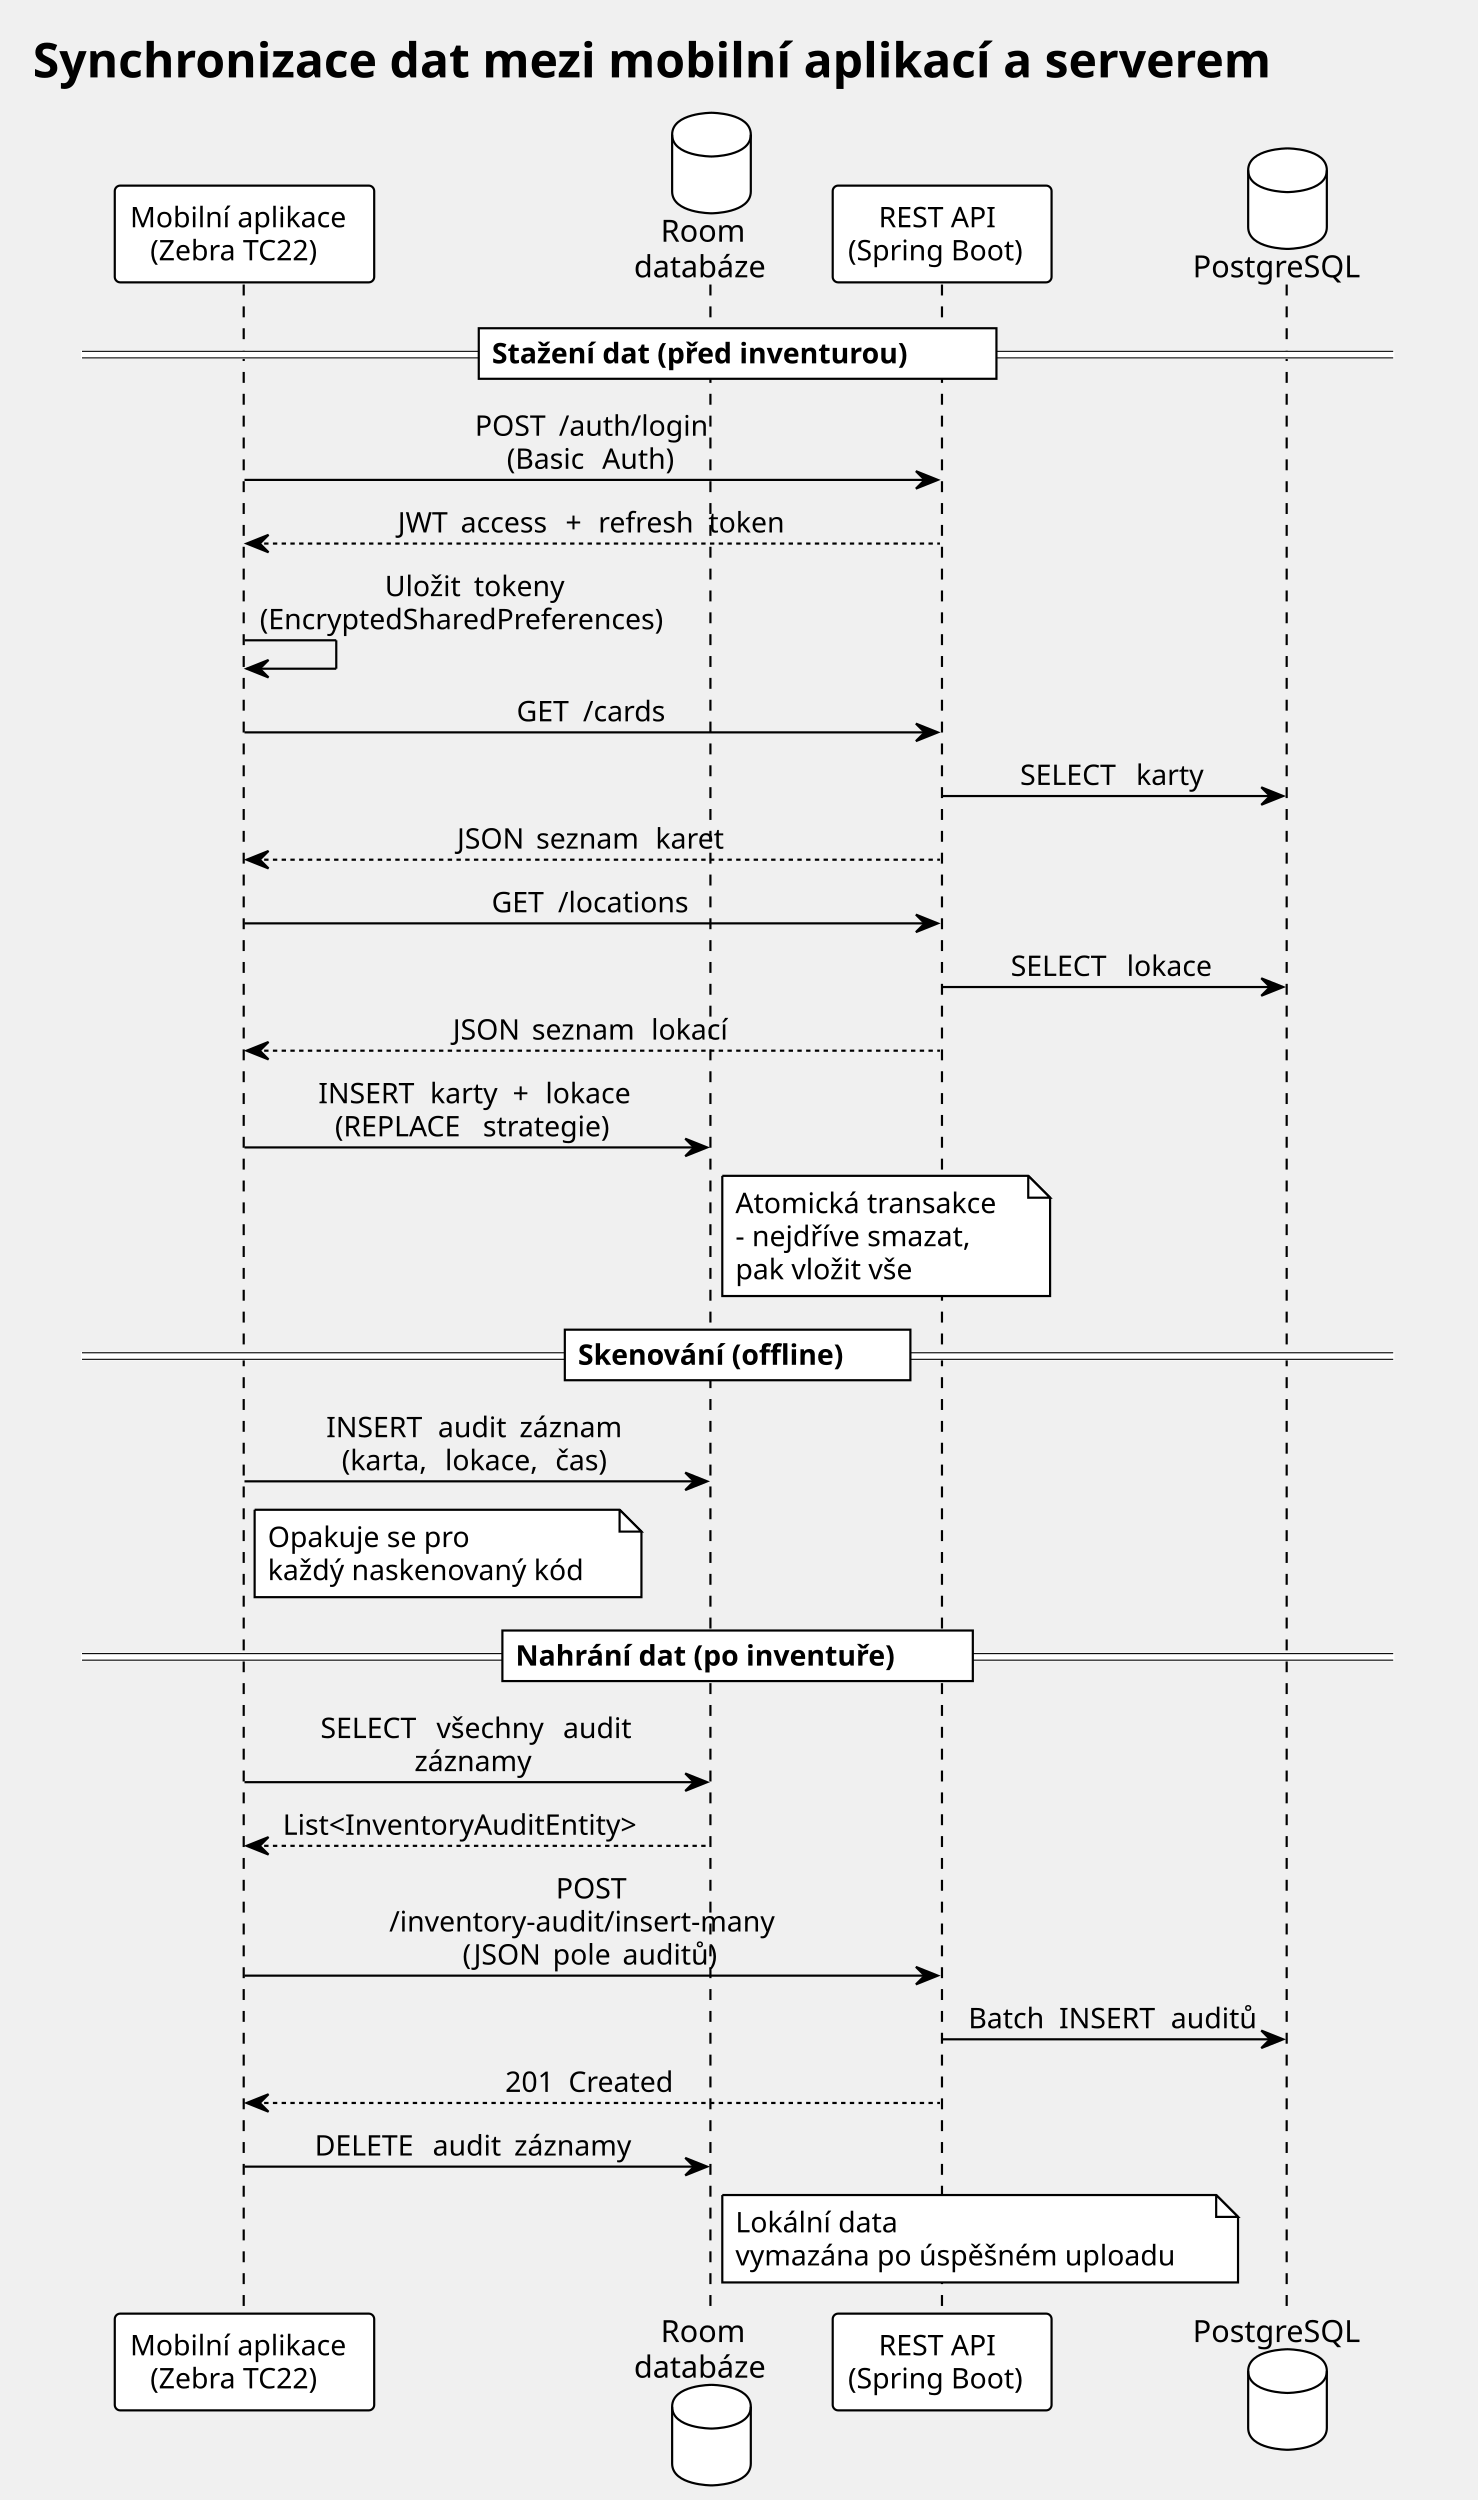
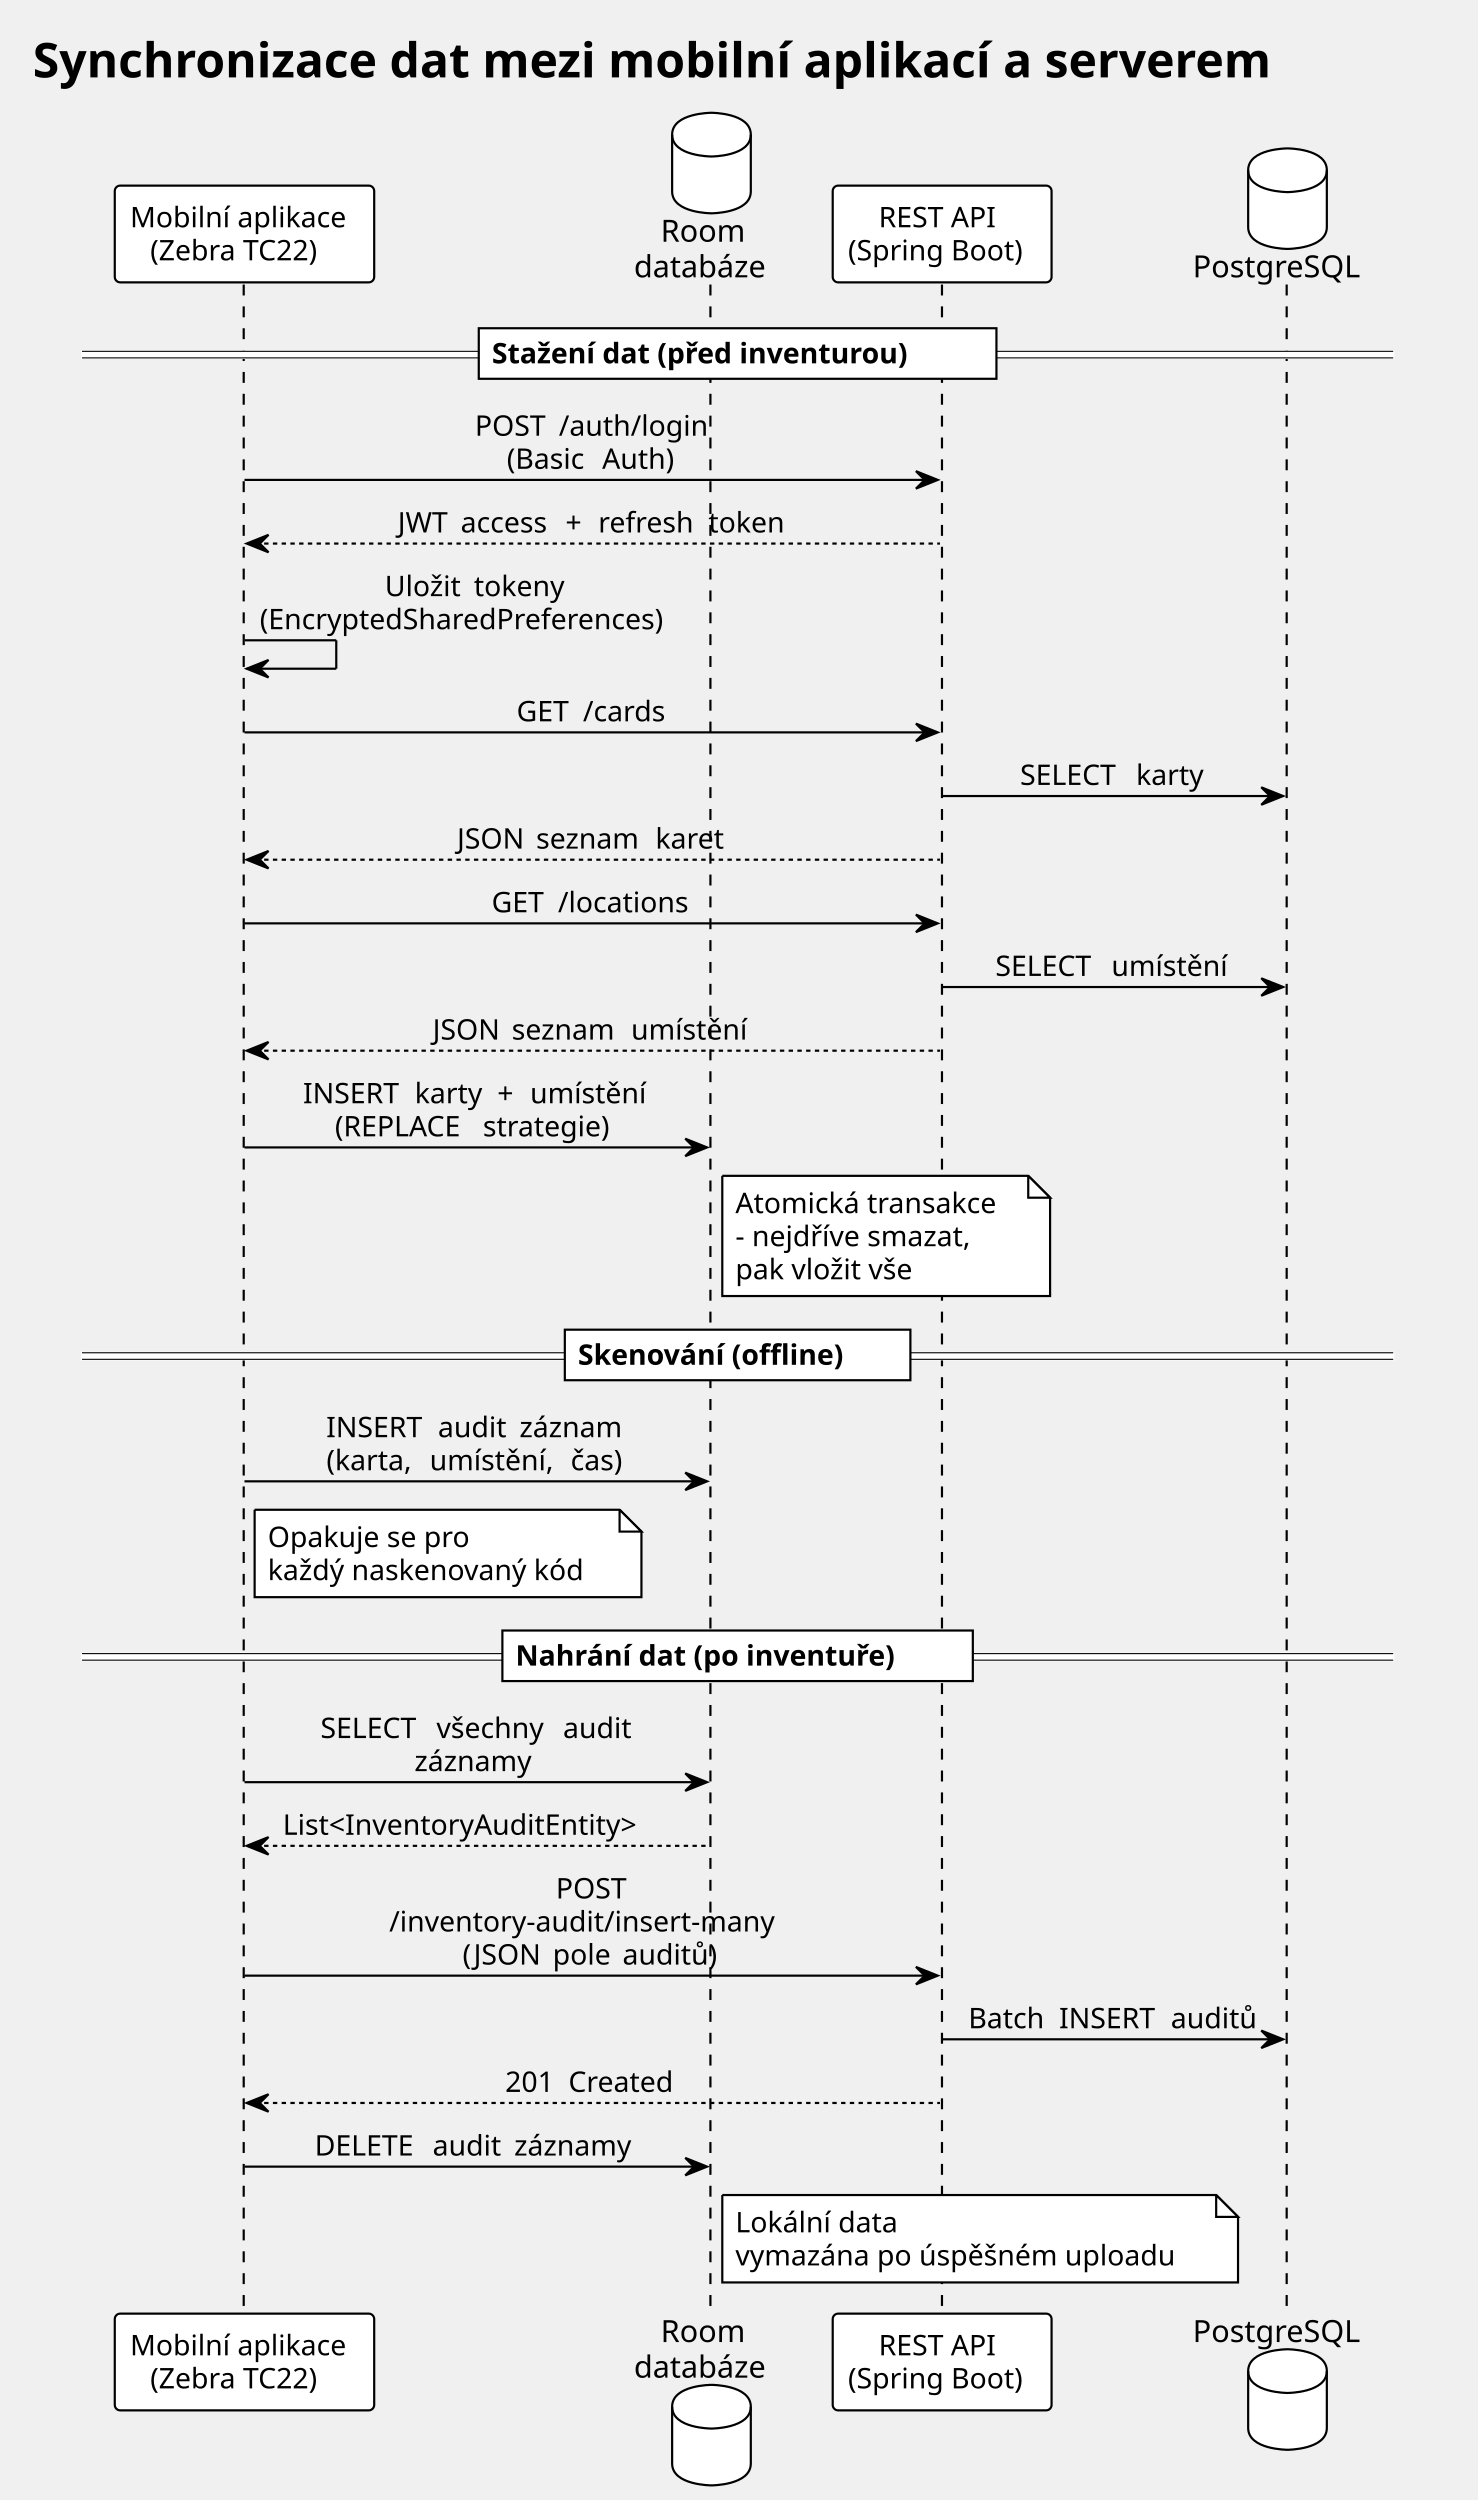
<svg xmlns="http://www.w3.org/2000/svg" contentStyleType="text/css" data-diagram-type="SEQUENCE" height="1144px" preserveAspectRatio="none" style="width:676px;height:1144px;background:#FFFFFF;" version="1.1" viewBox="0 0 676 1144" width="676px" zoomAndPan="magnify">
  <defs />
  <g>
    <g class="title" data-source-line="7">
      <text fill="#000000" font-family="Verdana" font-size="22" font-weight="700" lengthAdjust="spacing" textLength="644.059" x="15" y="35.421">Synchronizace dat mezi mobilní aplikací a serverem</text>
    </g>
    <g class="participant-lifeline" data-entity-uid="part1" data-qualified-name="App" id="part1-lifeline">
      <g>
        <rect fill="#000000" fill-opacity="0" height="929.516" width="8" x="107.877" y="130.203" />
        <line style="stroke:#000000;stroke-width:1;stroke-dasharray:5,5;" x1="111.521" x2="111.521" y1="130.203" y2="1059.719" />
      </g>
    </g>
    <g class="participant-lifeline" data-entity-uid="part2" data-qualified-name="Room" id="part2-lifeline">
      <g>
        <rect fill="#000000" fill-opacity="0" height="929.516" width="8" x="321.568" y="130.203" />
        <line style="stroke:#000000;stroke-width:1;stroke-dasharray:5,5;" x1="325.087" x2="325.087" y1="130.203" y2="1059.719" />
      </g>
    </g>
    <g class="participant-lifeline" data-entity-uid="part3" data-qualified-name="Server" id="part3-lifeline">
      <g>
        <rect fill="#000000" fill-opacity="0" height="929.516" width="8" x="427.124" y="130.203" />
        <line style="stroke:#000000;stroke-width:1;stroke-dasharray:5,5;" x1="431.049" x2="431.049" y1="130.203" y2="1059.719" />
      </g>
    </g>
    <g class="participant-lifeline" data-entity-uid="part4" data-qualified-name="DB" id="part4-lifeline">
      <g>
        <rect fill="#000000" fill-opacity="0" height="929.516" width="8" x="585.161" y="130.203" />
        <line style="stroke:#000000;stroke-width:1;stroke-dasharray:5,5;" x1="588.784" x2="588.784" y1="130.203" y2="1059.719" />
      </g>
    </g>
    <g class="participant participant-head" data-entity-uid="part1" data-qualified-name="App" id="part1-head">
      <rect fill="#FFFFFF" height="44.266" rx="2.5" ry="2.5" style="stroke:#000000;stroke-width:1;" width="118.711" x="52.521" y="84.938" />
      <text fill="#000000" font-family="Verdana" font-size="13" lengthAdjust="spacing" textLength="104.711" x="59.521" y="104.004">Mobilní aplikace</text>
      <text fill="#000000" font-family="Verdana" font-size="13" lengthAdjust="spacing" textLength="86.303" x="68.725" y="119.137">(Zebra TC22)</text>
    </g>
    <g class="participant participant-tail" data-entity-uid="part1" data-qualified-name="App" id="part1-tail">
      <rect fill="#FFFFFF" height="44.266" rx="2.5" ry="2.5" style="stroke:#000000;stroke-width:1;" width="118.711" x="52.521" y="1058.719" />
      <text fill="#000000" font-family="Verdana" font-size="13" lengthAdjust="spacing" textLength="104.711" x="59.521" y="1077.786">Mobilní aplikace</text>
      <text fill="#000000" font-family="Verdana" font-size="13" lengthAdjust="spacing" textLength="86.303" x="68.725" y="1092.918">(Zebra TC22)</text>
    </g>
    <g class="participant participant-head" data-entity-uid="part2" data-qualified-name="Room" id="part2-head">
      <text fill="#000000" font-family="Verdana" font-size="14" lengthAdjust="spacing" textLength="40.496" x="302.32" y="110.605">Room</text>
      <text fill="#000000" font-family="Verdana" font-size="14" lengthAdjust="spacing" textLength="64.962" x="290.087" y="126.901">databáze</text>
      <path d="M307.568,61.609 C307.568,51.609 325.568,51.609 325.568,51.609 C325.568,51.609 343.568,51.609 343.568,61.609 L343.568,87.609 C343.568,97.609 325.568,97.609 325.568,97.609 C325.568,97.609 307.568,97.609 307.568,87.609 L307.568,61.609" fill="#FFFFFF" style="stroke:#000000;stroke-width:1;" />
      <path d="M307.568,61.609 C307.568,71.609 325.568,71.609 325.568,71.609 C325.568,71.609 343.568,71.609 343.568,61.609" fill="none" style="stroke:#000000;stroke-width:1;" />
    </g>
    <g class="participant participant-tail" data-entity-uid="part2" data-qualified-name="Room" id="part2-tail">
      <text fill="#000000" font-family="Verdana" font-size="14" lengthAdjust="spacing" textLength="40.496" x="302.32" y="1071.714">Room</text>
      <text fill="#000000" font-family="Verdana" font-size="14" lengthAdjust="spacing" textLength="64.962" x="290.087" y="1088.011">databáze</text>
      <path d="M307.568,1101.312 C307.568,1091.312 325.568,1091.312 325.568,1091.312 C325.568,1091.312 343.568,1091.312 343.568,1101.312 L343.568,1127.312 C343.568,1137.312 325.568,1137.312 325.568,1137.312 C325.568,1137.312 307.568,1137.312 307.568,1127.312 L307.568,1101.312" fill="#FFFFFF" style="stroke:#000000;stroke-width:1;" />
      <path d="M307.568,1101.312 C307.568,1111.312 325.568,1111.312 325.568,1111.312 C325.568,1111.312 343.568,1111.312 343.568,1101.312" fill="none" style="stroke:#000000;stroke-width:1;" />
    </g>
    <g class="participant participant-head" data-entity-uid="part3" data-qualified-name="Server" id="part3-head">
      <rect fill="#FFFFFF" height="44.266" rx="2.5" ry="2.5" style="stroke:#000000;stroke-width:1;" width="100.15" x="381.049" y="84.938" />
      <text fill="#000000" font-family="Verdana" font-size="13" lengthAdjust="spacing" textLength="58.138" x="402.055" y="104.004">REST API</text>
      <text fill="#000000" font-family="Verdana" font-size="13" lengthAdjust="spacing" textLength="86.15" x="388.049" y="119.137">(Spring Boot)</text>
    </g>
    <g class="participant participant-tail" data-entity-uid="part3" data-qualified-name="Server" id="part3-tail">
      <rect fill="#FFFFFF" height="44.266" rx="2.5" ry="2.5" style="stroke:#000000;stroke-width:1;" width="100.15" x="381.049" y="1058.719" />
      <text fill="#000000" font-family="Verdana" font-size="13" lengthAdjust="spacing" textLength="58.138" x="402.055" y="1077.786">REST API</text>
      <text fill="#000000" font-family="Verdana" font-size="13" lengthAdjust="spacing" textLength="86.15" x="388.049" y="1092.918">(Spring Boot)</text>
    </g>
    <g class="participant participant-head" data-entity-uid="part4" data-qualified-name="DB" id="part4-head">
      <text fill="#000000" font-family="Verdana" font-size="14" lengthAdjust="spacing" textLength="80.753" x="545.784" y="126.901">PostgreSQL</text>
      <path d="M571.161,77.906 C571.161,67.906 589.161,67.906 589.161,67.906 C589.161,67.906 607.161,67.906 607.161,77.906 L607.161,103.906 C607.161,113.906 589.161,113.906 589.161,113.906 C589.161,113.906 571.161,113.906 571.161,103.906 L571.161,77.906" fill="#FFFFFF" style="stroke:#000000;stroke-width:1;" />
      <path d="M571.161,77.906 C571.161,87.906 589.161,87.906 589.161,87.906 C589.161,87.906 607.161,87.906 607.161,77.906" fill="none" style="stroke:#000000;stroke-width:1;" />
    </g>
    <g class="participant participant-tail" data-entity-uid="part4" data-qualified-name="DB" id="part4-tail">
      <text fill="#000000" font-family="Verdana" font-size="14" lengthAdjust="spacing" textLength="80.753" x="545.784" y="1071.714">PostgreSQL</text>
      <path d="M571.161,1085.016 C571.161,1075.016 589.161,1075.016 589.161,1075.016 C589.161,1075.016 607.161,1075.016 607.161,1085.016 L607.161,1111.016 C607.161,1121.016 589.161,1121.016 589.161,1121.016 C589.161,1121.016 571.161,1121.016 571.161,1111.016 L571.161,1085.016" fill="#FFFFFF" style="stroke:#000000;stroke-width:1;" />
      <path d="M571.161,1085.016 C571.161,1095.016 589.161,1095.016 589.161,1095.016 C589.161,1095.016 607.161,1095.016 607.161,1085.016" fill="none" style="stroke:#000000;stroke-width:1;" />
    </g>
    <rect fill="#FFFFFF" height="3" style="stroke:#FFFFFF;stroke-width:1;" width="600.016" x="37.521" y="160.769" />
    <line style="stroke:#000000;stroke-width:0.5;" x1="37.521" x2="637.537" y1="160.769" y2="160.769" />
    <line style="stroke:#000000;stroke-width:0.5;" x1="37.521" x2="637.537" y1="163.769" y2="163.769" />
    <rect fill="#FFFFFF" height="23.133" style="stroke:#000000;stroke-width:1;" width="236.885" x="219.087" y="150.203" />
    <text fill="#000000" font-family="Verdana" font-size="13" font-weight="700" lengthAdjust="spacing" textLength="218.359" x="225.087" y="166.27">Stažení dat (před inventurou)</text>
    <g class="message" data-entity-1="part1" data-entity-2="part3" id="msg1">
      <polygon fill="#000000" points="419.124,215.602,429.124,219.602,419.124,223.602,423.124,219.602" style="stroke:#000000;stroke-width:1;" />
      <line style="stroke:#000000;stroke-width:1;" x1="111.877" x2="425.124" y1="219.602" y2="219.602" />
      <text fill="#000000" font-family="Verdana" font-size="13" lengthAdjust="spacing" textLength="34.265" x="217.317" y="199.403">POST</text>
      <text fill="#000000" font-family="Verdana" font-size="13" lengthAdjust="spacing" textLength="4.132" x="251.581" y="199.403"> </text>
      <text fill="#000000" font-family="Verdana" font-size="13" lengthAdjust="spacing" textLength="69.97" x="255.714" y="199.403">/auth/login</text>
      <text fill="#000000" font-family="Verdana" font-size="13" lengthAdjust="spacing" textLength="39.489" x="231.919" y="214.536">(Basic</text>
      <text fill="#000000" font-family="Verdana" font-size="13" lengthAdjust="spacing" textLength="4.132" x="271.408" y="214.536"> </text>
      <text fill="#000000" font-family="Verdana" font-size="13" lengthAdjust="spacing" textLength="35.541" x="275.541" y="214.536">Auth)</text>
    </g>
    <g class="message" data-entity-1="part3" data-entity-2="part1" id="msg2">
      <polygon fill="#000000" points="122.877,244.734,112.877,248.734,122.877,252.734,118.877,248.734" style="stroke:#000000;stroke-width:1;" />
      <line style="stroke:#000000;stroke-width:1;stroke-dasharray:2,2;" x1="116.877" x2="430.124" y1="248.734" y2="248.734" />
      <text fill="#000000" font-family="Verdana" font-size="13" lengthAdjust="spacing" textLength="24.629" x="182.027" y="243.668">JWT</text>
      <text fill="#000000" font-family="Verdana" font-size="13" lengthAdjust="spacing" textLength="4.132" x="206.656" y="243.668"> </text>
      <text fill="#000000" font-family="Verdana" font-size="13" lengthAdjust="spacing" textLength="43.805" x="210.788" y="243.668">access</text>
      <text fill="#000000" font-family="Verdana" font-size="13" lengthAdjust="spacing" textLength="4.132" x="254.593" y="243.668"> </text>
      <text fill="#000000" font-family="Verdana" font-size="13" lengthAdjust="spacing" textLength="10.893" x="258.726" y="243.668">+</text>
      <text fill="#000000" font-family="Verdana" font-size="13" lengthAdjust="spacing" textLength="4.132" x="269.618" y="243.668"> </text>
      <text fill="#000000" font-family="Verdana" font-size="13" lengthAdjust="spacing" textLength="46.274" x="273.75" y="243.668">refresh</text>
      <text fill="#000000" font-family="Verdana" font-size="13" lengthAdjust="spacing" textLength="4.132" x="320.025" y="243.668"> </text>
      <text fill="#000000" font-family="Verdana" font-size="13" lengthAdjust="spacing" textLength="36.816" x="324.157" y="243.668">token</text>
    </g>
    <g class="message" data-entity-1="part1" data-entity-2="part1" id="msg3">
      <line style="stroke:#000000;stroke-width:1;" x1="111.877" x2="153.877" y1="293" y2="293" />
      <line style="stroke:#000000;stroke-width:1;" x1="153.877" x2="153.877" y1="293" y2="306" />
      <line style="stroke:#000000;stroke-width:1;" x1="112.877" x2="153.877" y1="306" y2="306" />
      <polygon fill="#000000" points="122.877,302,112.877,306,122.877,310,118.877,306" style="stroke:#000000;stroke-width:1;" />
      <text fill="#000000" font-family="Verdana" font-size="13" lengthAdjust="spacing" textLength="36.613" x="176.095" y="272.801">Uložit</text>
      <text fill="#000000" font-family="Verdana" font-size="13" lengthAdjust="spacing" textLength="4.132" x="212.708" y="272.801"> </text>
      <text fill="#000000" font-family="Verdana" font-size="13" lengthAdjust="spacing" textLength="44.51" x="216.84" y="272.801">tokeny</text>
      <text fill="#000000" font-family="Verdana" font-size="13" lengthAdjust="spacing" textLength="199.691" x="118.877" y="287.934">(EncryptedSharedPreferences)</text>
    </g>
    <g class="message" data-entity-1="part1" data-entity-2="part3" id="msg4">
      <polygon fill="#000000" points="419.124,331.133,429.124,335.133,419.124,339.133,423.124,335.133" style="stroke:#000000;stroke-width:1;" />
      <line style="stroke:#000000;stroke-width:1;" x1="111.877" x2="425.124" y1="335.133" y2="335.133" />
      <text fill="#000000" font-family="Verdana" font-size="13" lengthAdjust="spacing" textLength="26.229" x="236.388" y="330.067">GET</text>
      <text fill="#000000" font-family="Verdana" font-size="13" lengthAdjust="spacing" textLength="4.132" x="262.617" y="330.067"> </text>
      <text fill="#000000" font-family="Verdana" font-size="13" lengthAdjust="spacing" textLength="39.863" x="266.749" y="330.067">/cards</text>
    </g>
    <g class="message" data-entity-1="part3" data-entity-2="part4" id="msg5">
      <polygon fill="#000000" points="577.161,360.266,587.161,364.266,577.161,368.266,581.161,364.266" style="stroke:#000000;stroke-width:1;" />
      <line style="stroke:#000000;stroke-width:1;" x1="431.124" x2="583.161" y1="364.266" y2="364.266" />
      <text fill="#000000" font-family="Verdana" font-size="13" lengthAdjust="spacing" textLength="48.94" x="466.791" y="359.2">SELECT</text>
      <text fill="#000000" font-family="Verdana" font-size="13" lengthAdjust="spacing" textLength="4.132" x="515.731" y="359.2"> </text>
      <text fill="#000000" font-family="Verdana" font-size="13" lengthAdjust="spacing" textLength="33.63" x="519.864" y="359.2">karty</text>
    </g>
    <g class="message" data-entity-1="part3" data-entity-2="part1" id="msg6">
      <polygon fill="#000000" points="122.877,389.398,112.877,393.398,122.877,397.398,118.877,393.398" style="stroke:#000000;stroke-width:1;" />
      <line style="stroke:#000000;stroke-width:1;stroke-dasharray:2,2;" x1="116.877" x2="430.124" y1="393.398" y2="393.398" />
      <text fill="#000000" font-family="Verdana" font-size="13" lengthAdjust="spacing" textLength="32.043" x="209.147" y="388.332">JSON</text>
      <text fill="#000000" font-family="Verdana" font-size="13" lengthAdjust="spacing" textLength="4.132" x="241.19" y="388.332"> </text>
      <text fill="#000000" font-family="Verdana" font-size="13" lengthAdjust="spacing" textLength="50.464" x="245.322" y="388.332">seznam</text>
      <text fill="#000000" font-family="Verdana" font-size="13" lengthAdjust="spacing" textLength="4.132" x="295.786" y="388.332"> </text>
      <text fill="#000000" font-family="Verdana" font-size="13" lengthAdjust="spacing" textLength="33.935" x="299.919" y="388.332">karet</text>
    </g>
    <g class="message" data-entity-1="part1" data-entity-2="part3" id="msg7">
      <polygon fill="#000000" points="419.124,418.531,429.124,422.531,419.124,426.531,423.124,422.531" style="stroke:#000000;stroke-width:1;" />
      <line style="stroke:#000000;stroke-width:1;" x1="111.877" x2="425.124" y1="422.531" y2="422.531" />
      <text fill="#000000" font-family="Verdana" font-size="13" lengthAdjust="spacing" textLength="26.229" x="224.953" y="417.465">GET</text>
      <text fill="#000000" font-family="Verdana" font-size="13" lengthAdjust="spacing" textLength="4.132" x="251.181" y="417.465"> </text>
      <text fill="#000000" font-family="Verdana" font-size="13" lengthAdjust="spacing" textLength="62.734" x="255.314" y="417.465">/locations</text>
    </g>
    <g class="message" data-entity-1="part3" data-entity-2="part4" id="msg8">
      <polygon fill="#000000" points="577.161,447.664,587.161,451.664,577.161,455.664,581.161,451.664" style="stroke:#000000;stroke-width:1;" />
      <line style="stroke:#000000;stroke-width:1;" x1="431.124" x2="583.161" y1="451.664" y2="451.664" />
-       <text fill="#000000" font-family="Verdana" font-size="13" lengthAdjust="spacing" textLength="48.94" x="462.503" y="446.598">SELECT</text>
-       <text fill="#000000" font-family="Verdana" font-size="13" lengthAdjust="spacing" textLength="4.132" x="511.444" y="446.598"> </text>
-       <text fill="#000000" font-family="Verdana" font-size="13" lengthAdjust="spacing" textLength="42.206" x="515.576" y="446.598">lokace</text>
+       <text fill="#000000" font-family="Verdana" font-size="13" lengthAdjust="spacing" textLength="48.94" x="455.489" y="446.598">SELECT</text>
+       <text fill="#000000" font-family="Verdana" font-size="13" lengthAdjust="spacing" textLength="4.132" x="504.429" y="446.598"> </text>
+       <text fill="#000000" font-family="Verdana" font-size="13" lengthAdjust="spacing" textLength="56.234" x="508.562" y="446.598">umístění</text>
    </g>
    <g class="message" data-entity-1="part3" data-entity-2="part1" id="msg9">
      <polygon fill="#000000" points="122.877,476.797,112.877,480.797,122.877,484.797,118.877,480.797" style="stroke:#000000;stroke-width:1;" />
      <line style="stroke:#000000;stroke-width:1;stroke-dasharray:2,2;" x1="116.877" x2="430.124" y1="480.797" y2="480.797" />
-       <text fill="#000000" font-family="Verdana" font-size="13" lengthAdjust="spacing" textLength="32.043" x="207.205" y="475.731">JSON</text>
-       <text fill="#000000" font-family="Verdana" font-size="13" lengthAdjust="spacing" textLength="4.132" x="239.248" y="475.731"> </text>
-       <text fill="#000000" font-family="Verdana" font-size="13" lengthAdjust="spacing" textLength="50.464" x="243.38" y="475.731">seznam</text>
-       <text fill="#000000" font-family="Verdana" font-size="13" lengthAdjust="spacing" textLength="4.132" x="293.844" y="475.731"> </text>
-       <text fill="#000000" font-family="Verdana" font-size="13" lengthAdjust="spacing" textLength="37.819" x="297.976" y="475.731">lokací</text>
+       <text fill="#000000" font-family="Verdana" font-size="13" lengthAdjust="spacing" textLength="32.043" x="197.998" y="475.731">JSON</text>
+       <text fill="#000000" font-family="Verdana" font-size="13" lengthAdjust="spacing" textLength="4.132" x="230.041" y="475.731"> </text>
+       <text fill="#000000" font-family="Verdana" font-size="13" lengthAdjust="spacing" textLength="50.464" x="234.173" y="475.731">seznam</text>
+       <text fill="#000000" font-family="Verdana" font-size="13" lengthAdjust="spacing" textLength="4.132" x="284.637" y="475.731"> </text>
+       <text fill="#000000" font-family="Verdana" font-size="13" lengthAdjust="spacing" textLength="56.234" x="288.769" y="475.731">umístění</text>
    </g>
    <g class="message" data-entity-1="part1" data-entity-2="part2" id="msg10">
      <polygon fill="#000000" points="313.568,521.062,323.568,525.062,313.568,529.062,317.568,525.062" style="stroke:#000000;stroke-width:1;" />
      <line style="stroke:#000000;stroke-width:1;" x1="111.877" x2="319.568" y1="525.062" y2="525.062" />
-       <text fill="#000000" font-family="Verdana" font-size="13" lengthAdjust="spacing" textLength="46.998" x="145.661" y="504.864">INSERT</text>
-       <text fill="#000000" font-family="Verdana" font-size="13" lengthAdjust="spacing" textLength="4.132" x="192.659" y="504.864"> </text>
-       <text fill="#000000" font-family="Verdana" font-size="13" lengthAdjust="spacing" textLength="33.63" x="196.791" y="504.864">karty</text>
-       <text fill="#000000" font-family="Verdana" font-size="13" lengthAdjust="spacing" textLength="4.132" x="230.421" y="504.864"> </text>
-       <text fill="#000000" font-family="Verdana" font-size="13" lengthAdjust="spacing" textLength="10.893" x="234.553" y="504.864">+</text>
-       <text fill="#000000" font-family="Verdana" font-size="13" lengthAdjust="spacing" textLength="4.132" x="245.446" y="504.864"> </text>
-       <text fill="#000000" font-family="Verdana" font-size="13" lengthAdjust="spacing" textLength="42.206" x="249.578" y="504.864">lokace</text>
+       <text fill="#000000" font-family="Verdana" font-size="13" lengthAdjust="spacing" textLength="46.998" x="138.647" y="504.864">INSERT</text>
+       <text fill="#000000" font-family="Verdana" font-size="13" lengthAdjust="spacing" textLength="4.132" x="185.644" y="504.864"> </text>
+       <text fill="#000000" font-family="Verdana" font-size="13" lengthAdjust="spacing" textLength="33.63" x="189.777" y="504.864">karty</text>
+       <text fill="#000000" font-family="Verdana" font-size="13" lengthAdjust="spacing" textLength="4.132" x="223.407" y="504.864"> </text>
+       <text fill="#000000" font-family="Verdana" font-size="13" lengthAdjust="spacing" textLength="10.893" x="227.539" y="504.864">+</text>
+       <text fill="#000000" font-family="Verdana" font-size="13" lengthAdjust="spacing" textLength="4.132" x="238.432" y="504.864"> </text>
+       <text fill="#000000" font-family="Verdana" font-size="13" lengthAdjust="spacing" textLength="56.234" x="242.564" y="504.864">umístění</text>
      <text fill="#000000" font-family="Verdana" font-size="13" lengthAdjust="spacing" textLength="63.584" x="153.259" y="519.997">(REPLACE</text>
      <text fill="#000000" font-family="Verdana" font-size="13" lengthAdjust="spacing" textLength="4.132" x="216.843" y="519.997"> </text>
      <text fill="#000000" font-family="Verdana" font-size="13" lengthAdjust="spacing" textLength="63.21" x="220.976" y="519.997">strategie)</text>
    </g>
    <path d="M330.521,538.062 L330.521,593.062 L480.521,593.062 L480.521,548.062 L470.521,538.062 L330.521,538.062" fill="#FFFFFF" style="stroke:#000000;stroke-width:1;" />
    <path d="M470.521,538.062 L470.521,548.062 L480.521,548.062 L470.521,538.062" fill="#FFFFFF" style="stroke:#000000;stroke-width:1;" />
    <text fill="#000000" font-family="Verdana" font-size="13" lengthAdjust="spacing" textLength="129.054" x="336.521" y="555.129">Atomická transakce</text>
    <text fill="#000000" font-family="Verdana" font-size="13" lengthAdjust="spacing" textLength="117.127" x="336.521" y="570.262">- nejdříve smazat,</text>
    <text fill="#000000" font-family="Verdana" font-size="13" lengthAdjust="spacing" textLength="89.267" x="336.521" y="585.395">pak vložit vše</text>
    <rect fill="#FFFFFF" height="3" style="stroke:#FFFFFF;stroke-width:1;" width="600.016" x="37.521" y="619.027" />
    <line style="stroke:#000000;stroke-width:0.5;" x1="37.521" x2="637.537" y1="619.027" y2="619.027" />
    <line style="stroke:#000000;stroke-width:0.5;" x1="37.521" x2="637.537" y1="622.027" y2="622.027" />
    <rect fill="#FFFFFF" height="23.133" style="stroke:#000000;stroke-width:1;" width="158.13" x="258.464" y="608.461" />
    <text fill="#000000" font-family="Verdana" font-size="13" font-weight="700" lengthAdjust="spacing" textLength="139.604" x="264.464" y="624.528">Skenování (offline)</text>
    <g class="message" data-entity-1="part1" data-entity-2="part2" id="msg11">
      <polygon fill="#000000" points="313.568,673.859,323.568,677.859,313.568,681.859,317.568,677.859" style="stroke:#000000;stroke-width:1;" />
      <line style="stroke:#000000;stroke-width:1;" x1="111.877" x2="319.568" y1="677.859" y2="677.859" />
      <text fill="#000000" font-family="Verdana" font-size="13" lengthAdjust="spacing" textLength="46.998" x="149.266" y="657.661">INSERT</text>
      <text fill="#000000" font-family="Verdana" font-size="13" lengthAdjust="spacing" textLength="4.132" x="196.264" y="657.661"> </text>
      <text fill="#000000" font-family="Verdana" font-size="13" lengthAdjust="spacing" textLength="33.166" x="200.397" y="657.661">audit</text>
      <text fill="#000000" font-family="Verdana" font-size="13" lengthAdjust="spacing" textLength="4.132" x="233.563" y="657.661"> </text>
      <text fill="#000000" font-family="Verdana" font-size="13" lengthAdjust="spacing" textLength="50.483" x="237.695" y="657.661">záznam</text>
-       <text fill="#000000" font-family="Verdana" font-size="13" lengthAdjust="spacing" textLength="43.107" x="156.388" y="672.793">(karta,</text>
-       <text fill="#000000" font-family="Verdana" font-size="13" lengthAdjust="spacing" textLength="4.132" x="199.495" y="672.793"> </text>
-       <text fill="#000000" font-family="Verdana" font-size="13" lengthAdjust="spacing" textLength="46.338" x="203.627" y="672.793">lokace,</text>
-       <text fill="#000000" font-family="Verdana" font-size="13" lengthAdjust="spacing" textLength="4.132" x="249.965" y="672.793"> </text>
-       <text fill="#000000" font-family="Verdana" font-size="13" lengthAdjust="spacing" textLength="26.959" x="254.098" y="672.793">čas)</text>
+       <text fill="#000000" font-family="Verdana" font-size="13" lengthAdjust="spacing" textLength="43.107" x="149.374" y="672.793">(karta,</text>
+       <text fill="#000000" font-family="Verdana" font-size="13" lengthAdjust="spacing" textLength="4.132" x="192.481" y="672.793"> </text>
+       <text fill="#000000" font-family="Verdana" font-size="13" lengthAdjust="spacing" textLength="60.366" x="196.613" y="672.793">umístění,</text>
+       <text fill="#000000" font-family="Verdana" font-size="13" lengthAdjust="spacing" textLength="4.132" x="256.979" y="672.793"> </text>
+       <text fill="#000000" font-family="Verdana" font-size="13" lengthAdjust="spacing" textLength="26.959" x="261.112" y="672.793">čas)</text>
    </g>
    <path d="M116.521,690.859 L116.521,730.859 L293.521,730.859 L293.521,700.859 L283.521,690.859 L116.521,690.859" fill="#FFFFFF" style="stroke:#000000;stroke-width:1;" />
    <path d="M283.521,690.859 L283.521,700.859 L293.521,700.859 L283.521,690.859" fill="#FFFFFF" style="stroke:#000000;stroke-width:1;" />
    <text fill="#000000" font-family="Verdana" font-size="13" lengthAdjust="spacing" textLength="98.414" x="122.521" y="707.926">Opakuje se pro</text>
    <text fill="#000000" font-family="Verdana" font-size="13" lengthAdjust="spacing" textLength="156.552" x="122.521" y="723.059">každý naskenovaný kód</text>
    <rect fill="#FFFFFF" height="3" style="stroke:#FFFFFF;stroke-width:1;" width="600.016" x="37.521" y="756.691" />
    <line style="stroke:#000000;stroke-width:0.5;" x1="37.521" x2="637.537" y1="756.691" y2="756.691" />
    <line style="stroke:#000000;stroke-width:0.5;" x1="37.521" x2="637.537" y1="759.691" y2="759.691" />
    <rect fill="#FFFFFF" height="23.133" style="stroke:#000000;stroke-width:1;" width="215.272" x="229.894" y="746.125" />
    <text fill="#000000" font-family="Verdana" font-size="13" font-weight="700" lengthAdjust="spacing" textLength="196.746" x="235.894" y="762.192">Nahrání dat (po inventuře)</text>
    <g class="message" data-entity-1="part1" data-entity-2="part2" id="msg12">
      <polygon fill="#000000" points="313.568,811.523,323.568,815.523,313.568,819.523,317.568,815.523" style="stroke:#000000;stroke-width:1;" />
      <line style="stroke:#000000;stroke-width:1;" x1="111.877" x2="319.568" y1="815.523" y2="815.523" />
      <text fill="#000000" font-family="Verdana" font-size="13" lengthAdjust="spacing" textLength="48.94" x="146.644" y="795.325">SELECT</text>
      <text fill="#000000" font-family="Verdana" font-size="13" lengthAdjust="spacing" textLength="4.132" x="195.585" y="795.325"> </text>
      <text fill="#000000" font-family="Verdana" font-size="13" lengthAdjust="spacing" textLength="53.784" x="199.717" y="795.325">všechny</text>
      <text fill="#000000" font-family="Verdana" font-size="13" lengthAdjust="spacing" textLength="4.132" x="253.501" y="795.325"> </text>
      <text fill="#000000" font-family="Verdana" font-size="13" lengthAdjust="spacing" textLength="33.166" x="257.633" y="795.325">audit</text>
      <text fill="#000000" font-family="Verdana" font-size="13" lengthAdjust="spacing" textLength="58.176" x="189.634" y="810.457">záznamy</text>
    </g>
    <g class="message" data-entity-1="part2" data-entity-2="part1" id="msg13">
      <polygon fill="#000000" points="122.877,840.656,112.877,844.656,122.877,848.656,118.877,844.656" style="stroke:#000000;stroke-width:1;" />
      <line style="stroke:#000000;stroke-width:1;stroke-dasharray:2,2;" x1="116.877" x2="324.568" y1="844.656" y2="844.656" />
      <text fill="#000000" font-family="Verdana" font-size="13" lengthAdjust="spacing" textLength="178.648" x="129.398" y="839.59">List&lt;InventoryAuditEntity&gt;</text>
    </g>
    <g class="message" data-entity-1="part1" data-entity-2="part3" id="msg14">
      <polygon fill="#000000" points="419.124,900.055,429.124,904.055,419.124,908.055,423.124,904.055" style="stroke:#000000;stroke-width:1;" />
      <line style="stroke:#000000;stroke-width:1;" x1="111.877" x2="425.124" y1="904.055" y2="904.055" />
      <text fill="#000000" font-family="Verdana" font-size="13" lengthAdjust="spacing" textLength="34.265" x="254.368" y="868.723">POST</text>
      <text fill="#000000" font-family="Verdana" font-size="13" lengthAdjust="spacing" textLength="186.805" x="178.098" y="883.856">/inventory-audit/insert-many</text>
      <text fill="#000000" font-family="Verdana" font-size="13" lengthAdjust="spacing" textLength="37.115" x="211.664" y="898.989">(JSON</text>
      <text fill="#000000" font-family="Verdana" font-size="13" lengthAdjust="spacing" textLength="4.132" x="248.779" y="898.989"> </text>
      <text fill="#000000" font-family="Verdana" font-size="13" lengthAdjust="spacing" textLength="27.815" x="252.911" y="898.989">pole</text>
      <text fill="#000000" font-family="Verdana" font-size="13" lengthAdjust="spacing" textLength="4.132" x="280.727" y="898.989"> </text>
      <text fill="#000000" font-family="Verdana" font-size="13" lengthAdjust="spacing" textLength="46.477" x="284.859" y="898.989">auditů)</text>
    </g>
    <g class="message" data-entity-1="part3" data-entity-2="part4" id="msg15">
      <polygon fill="#000000" points="577.161,929.188,587.161,933.188,577.161,937.188,581.161,933.188" style="stroke:#000000;stroke-width:1;" />
      <line style="stroke:#000000;stroke-width:1;" x1="431.124" x2="583.161" y1="933.188" y2="933.188" />
      <text fill="#000000" font-family="Verdana" font-size="13" lengthAdjust="spacing" textLength="37.369" x="443.124" y="928.122">Batch</text>
      <text fill="#000000" font-family="Verdana" font-size="13" lengthAdjust="spacing" textLength="4.132" x="480.492" y="928.122"> </text>
      <text fill="#000000" font-family="Verdana" font-size="13" lengthAdjust="spacing" textLength="46.998" x="484.625" y="928.122">INSERT</text>
      <text fill="#000000" font-family="Verdana" font-size="13" lengthAdjust="spacing" textLength="4.132" x="531.623" y="928.122"> </text>
      <text fill="#000000" font-family="Verdana" font-size="13" lengthAdjust="spacing" textLength="41.406" x="535.755" y="928.122">auditů</text>
    </g>
    <g class="message" data-entity-1="part3" data-entity-2="part1" id="msg16">
      <polygon fill="#000000" points="122.877,958.32,112.877,962.32,122.877,966.32,118.877,962.32" style="stroke:#000000;stroke-width:1;" />
      <line style="stroke:#000000;stroke-width:1;stroke-dasharray:2,2;" x1="116.877" x2="430.124" y1="962.32" y2="962.32" />
      <text fill="#000000" font-family="Verdana" font-size="13" lengthAdjust="spacing" textLength="24.813" x="231.161" y="957.254">201</text>
      <text fill="#000000" font-family="Verdana" font-size="13" lengthAdjust="spacing" textLength="4.132" x="255.974" y="957.254"> </text>
      <text fill="#000000" font-family="Verdana" font-size="13" lengthAdjust="spacing" textLength="51.733" x="260.106" y="957.254">Created</text>
    </g>
    <g class="message" data-entity-1="part1" data-entity-2="part2" id="msg17">
      <polygon fill="#000000" points="313.568,987.453,323.568,991.453,313.568,995.453,317.568,991.453" style="stroke:#000000;stroke-width:1;" />
      <line style="stroke:#000000;stroke-width:1;" x1="111.877" x2="319.568" y1="991.453" y2="991.453" />
      <text fill="#000000" font-family="Verdana" font-size="13" lengthAdjust="spacing" textLength="49.835" x="144.001" y="986.387">DELETE</text>
      <text fill="#000000" font-family="Verdana" font-size="13" lengthAdjust="spacing" textLength="4.132" x="193.836" y="986.387"> </text>
      <text fill="#000000" font-family="Verdana" font-size="13" lengthAdjust="spacing" textLength="33.166" x="197.969" y="986.387">audit</text>
      <text fill="#000000" font-family="Verdana" font-size="13" lengthAdjust="spacing" textLength="4.132" x="231.135" y="986.387"> </text>
      <text fill="#000000" font-family="Verdana" font-size="13" lengthAdjust="spacing" textLength="58.176" x="235.267" y="986.387">záznamy</text>
    </g>
    <path d="M330.521,1004.453 L330.521,1044.453 L566.521,1044.453 L566.521,1014.453 L556.521,1004.453 L330.521,1004.453" fill="#FFFFFF" style="stroke:#000000;stroke-width:1;" />
    <path d="M556.521,1004.453 L556.521,1014.453 L566.521,1014.453 L556.521,1004.453" fill="#FFFFFF" style="stroke:#000000;stroke-width:1;" />
    <text fill="#000000" font-family="Verdana" font-size="13" lengthAdjust="spacing" textLength="79.568" x="336.521" y="1021.52">Lokální data</text>
    <text fill="#000000" font-family="Verdana" font-size="13" lengthAdjust="spacing" textLength="215.065" x="336.521" y="1036.653">vymazána po úspěšném uploadu</text>
  </g>
</svg>
